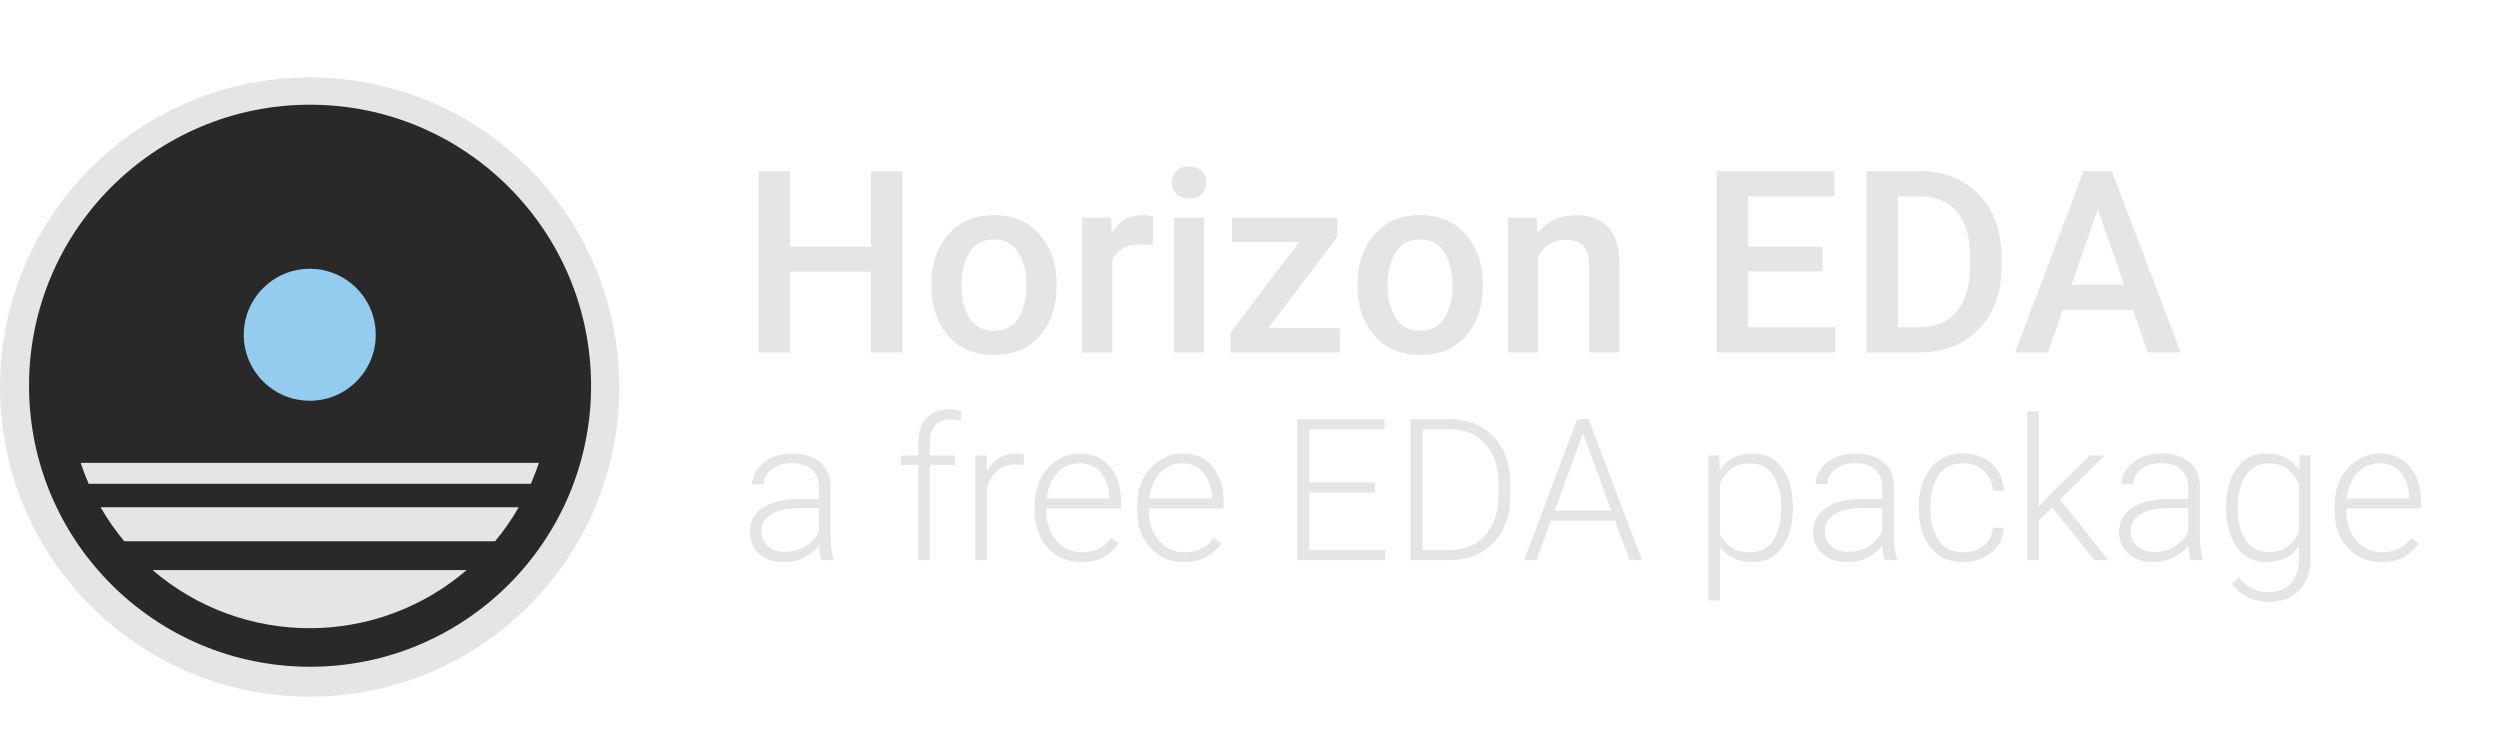
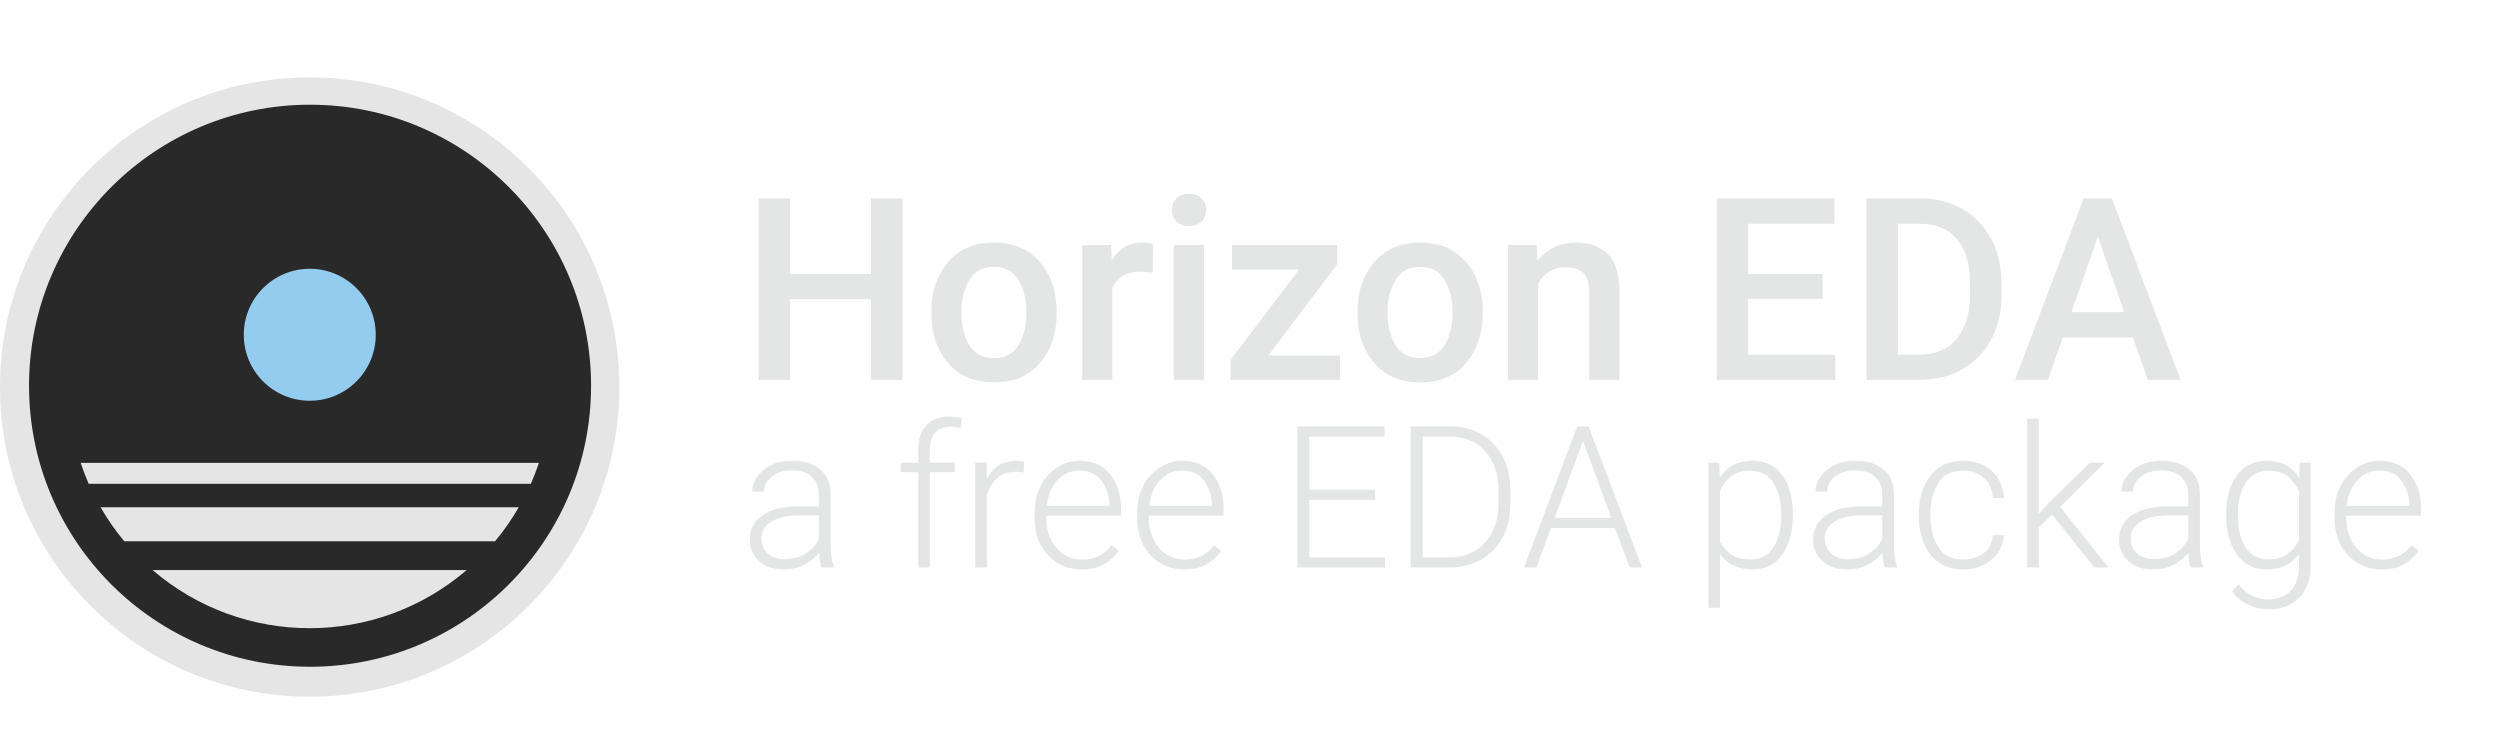
<svg xmlns="http://www.w3.org/2000/svg" viewBox="0 0 440.98 128.9">
  <defs>
    <style>.cls-1{fill:none;}.cls-2{clip-path:url(#clip-path);}.cls-3{fill:#e5e5e5;}.cls-4{fill:#292929;}.cls-5{fill:#94ccef;}.cls-6{font-size:45px;font-family:Roboto-Medium, Roboto;font-weight:500;}.cls-6,.cls-9{fill:#e4e5e5;}.cls-7{letter-spacing:-0.01em;}.cls-8{letter-spacing:-0.01em;}.cls-9{font-size:35px;font-family:Roboto-Light, Roboto;font-weight:300;}.cls-10{letter-spacing:-0.01em;}.cls-11{letter-spacing:-0.01em;}</style>
    <clipPath id="clip-path">
      <rect class="cls-1" y="13.65" width="109.24" height="109.24" />
    </clipPath>
  </defs>
  <g id="Layer_1" data-name="Layer 1">
    <g class="cls-2">
      <g class="cls-2">
        <path class="cls-3" d="M109.24,68.27a54.62,54.62,0,1,0-54.62,54.62,54.61,54.61,0,0,0,54.62-54.62" />
        <path class="cls-4" d="M54.7,18.47A49.57,49.57,0,1,0,104.26,68,49.57,49.57,0,0,0,54.7,18.47" />
        <path class="cls-5" d="M54.62,47.41A11.64,11.64,0,1,1,43,59.05,11.64,11.64,0,0,1,54.62,47.41" />
        <path class="cls-3" d="M95,81.65H14.23q.63,1.88,1.41,3.69h78c.53-1.21,1-2.44,1.42-3.69" />
        <path class="cls-3" d="M91.5,89.48H17.74a43.16,43.16,0,0,0,4.18,6h65.4a41.76,41.76,0,0,0,4.18-6" />
        <path class="cls-3" d="M26.91,100.55a42.54,42.54,0,0,0,55.41,0Z" />
      </g>
    </g>
-     <text class="cls-6" transform="translate(130.53 62.17)">Hori<tspan class="cls-7" x="84.73" y="0">z</tspan>
+     <text class="cls-6" transform="translate(130.53 67)">Hori<tspan class="cls-7" x="84.73" y="0">z</tspan>
      <tspan x="107.16" y="0">on E</tspan>
      <tspan class="cls-8" x="195.42" y="0">D</tspan>
      <tspan x="224.52" y="0">A</tspan>
    </text>
-     <text class="cls-9" transform="translate(130.53 98.81)">a f<tspan class="cls-10" x="38.83" y="0">r</tspan>
+     <text class="cls-9" transform="translate(130.53 100.1)">a f<tspan class="cls-10" x="38.83" y="0">r</tspan>
      <tspan x="50.42" y="0">ee E</tspan>
      <tspan class="cls-11" x="115.15" y="0">D</tspan>
      <tspan x="137.76" y="0">A package</tspan>
    </text>
  </g>
</svg>
